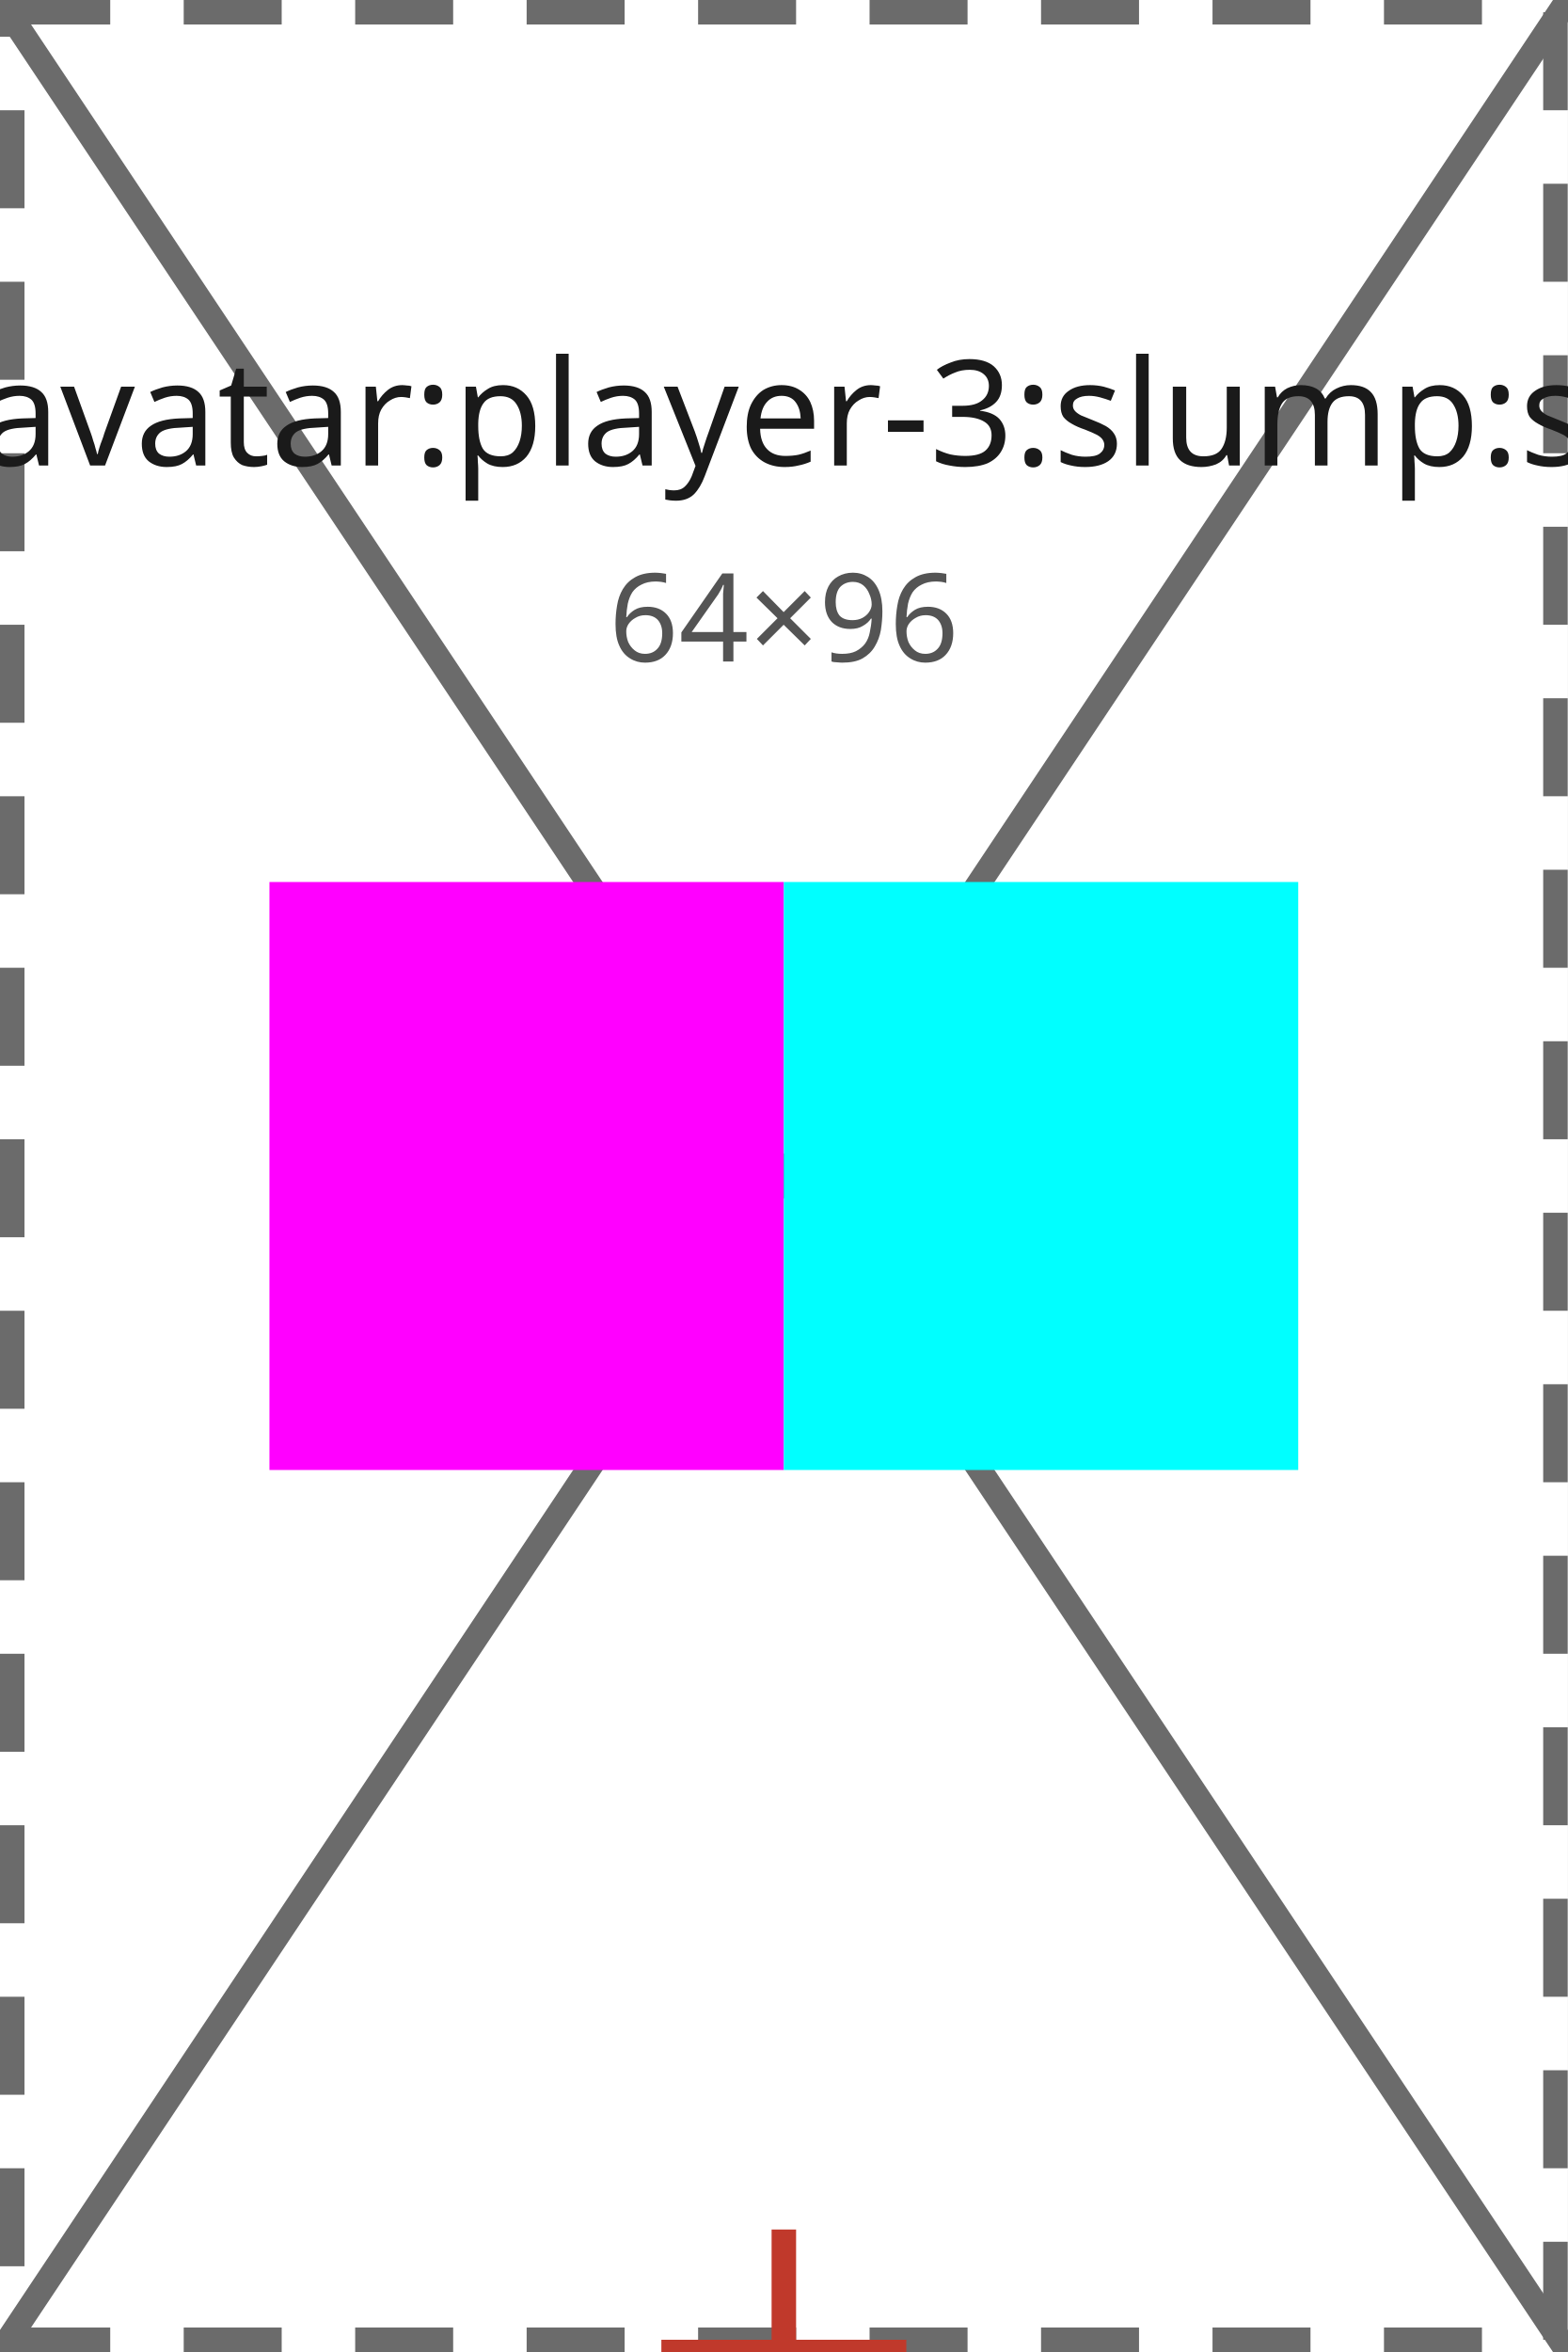
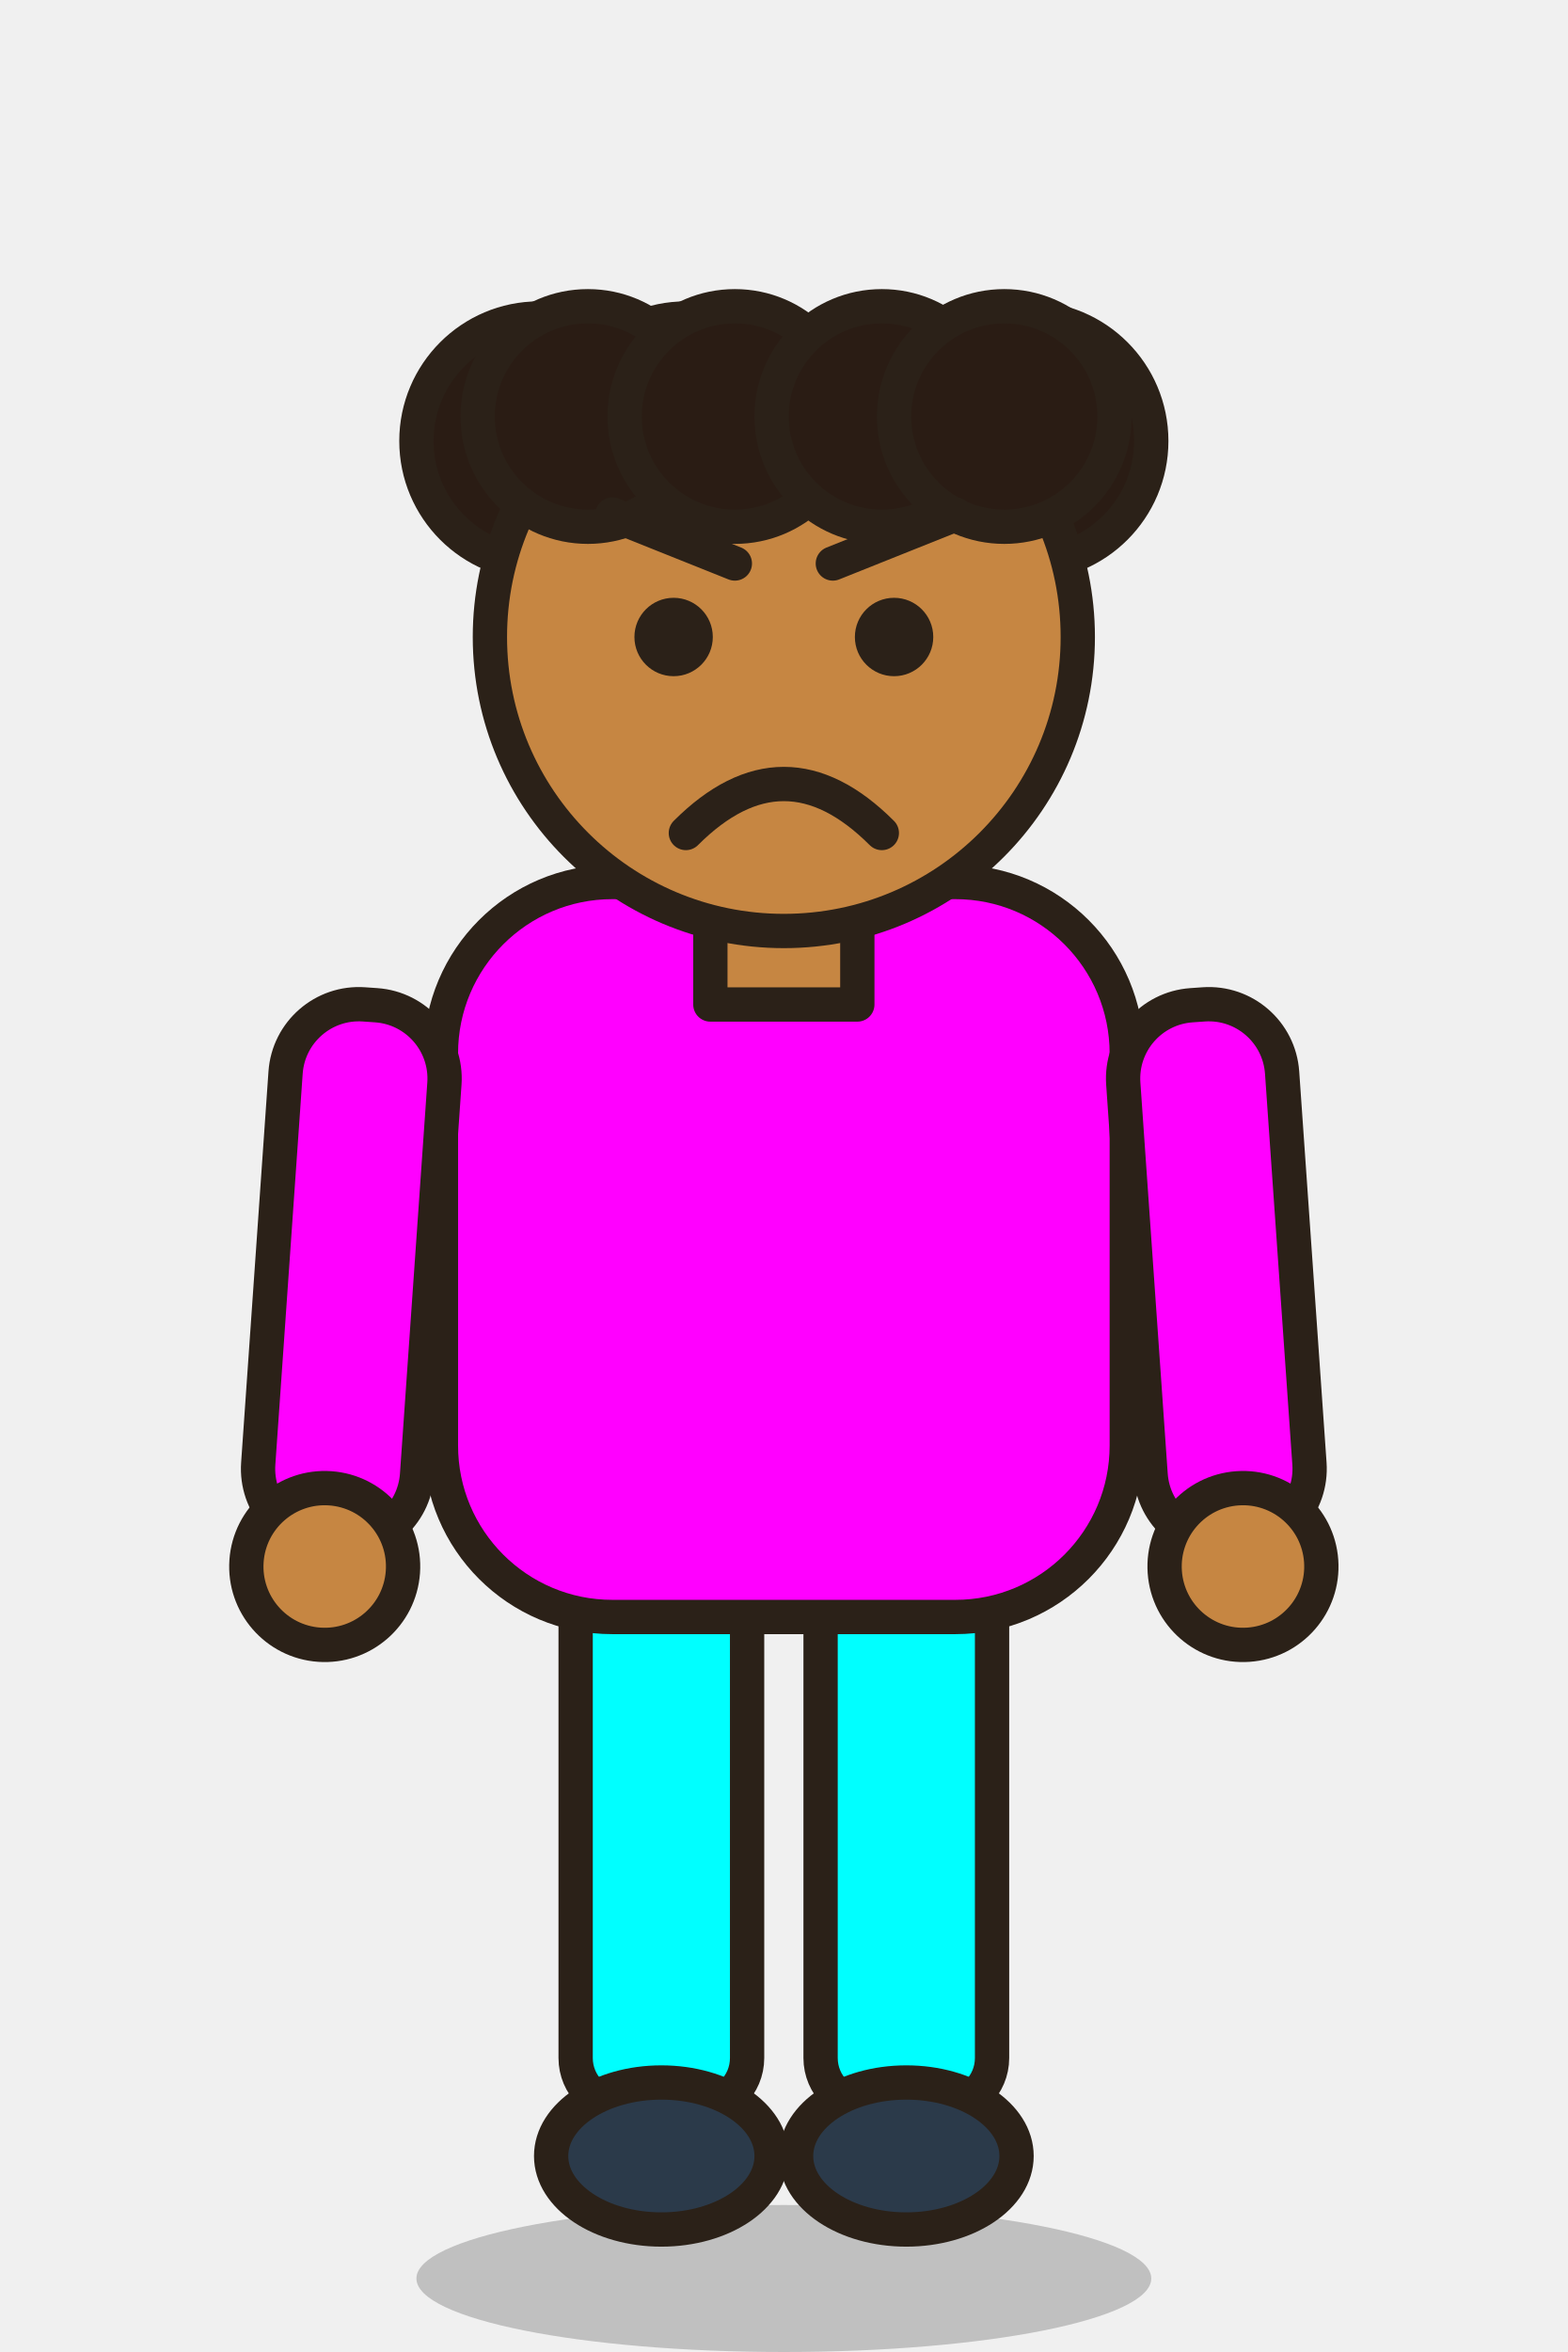
<svg xmlns="http://www.w3.org/2000/svg" viewBox="0 0 64 96" width="64" height="96">
-   <rect x="0" y="0" width="64" height="96" fill="#ffffff" />
-   <g fill="none" stroke="#6b6b6b" stroke-width="1">
-     <rect x="0.5" y="0.5" width="63" height="95" stroke-dasharray="4 3" />
-     <line x1="0" y1="0" x2="64" y2="96" />
-     <line x1="64" y1="0" x2="0" y2="96" />
+   <ellipse cx="32" cy="93" rx="15" ry="3" fill="#000000" opacity="0.2" />
+   <g>
+     <rect x="23.5" y="62" width="7" height="24" fill="#00FFFF" rx="2" stroke="#2b2118" stroke-width="1.4" stroke-linejoin="round" stroke-linecap="round" />
+     <ellipse cx="27" cy="88" rx="4.5" ry="3" fill="#2b3a4a" stroke="#2b2118" stroke-width="1.4" stroke-linejoin="round" stroke-linecap="round" />
  </g>
-   <rect x="11" y="36" width="21" height="24" fill="#FF00FF" />
-   <rect x="32" y="36" width="21" height="24" fill="#00FFFF" />
-   <g stroke="#c0392b" stroke-width="1">
-     <line x1="27" y1="96" x2="37" y2="96" />
-     <line x1="32" y1="91" x2="32" y2="101" />
+   <g>
+     <rect x="33.5" y="62" width="7" height="24" fill="#00FFFF" rx="2" stroke="#2b2118" stroke-width="1.4" stroke-linejoin="round" stroke-linecap="round" />
+     <ellipse cx="37" cy="88" rx="4.5" ry="3" fill="#2b3a4a" stroke="#2b2118" stroke-width="1.4" stroke-linejoin="round" stroke-linecap="round" />
  </g>
-   <text x="32" y="19" text-anchor="middle" font-family="sans-serif" font-size="6" fill="#1a1a1a">avatar:player-3:slump:s</text>
-   <text x="32" y="27" text-anchor="middle" font-family="sans-serif" font-size="5" fill="#545454">64×96</text>
+   <rect x="18" y="36" width="28" height="30" fill="#FF00FF" rx="7" stroke="#2b2118" stroke-width="1.4" stroke-linejoin="round" stroke-linecap="round" />
+   <g transform="rotate(4 15 39)">
+     <rect x="12" y="41" width="6.5" height="22" fill="#FF00FF" rx="3" stroke="#2b2118" stroke-width="1.4" stroke-linejoin="round" stroke-linecap="round" />
+     <circle cx="15" cy="64" r="3.2" fill="#c68642" stroke="#2b2118" stroke-width="1.4" stroke-linejoin="round" stroke-linecap="round" />
+   </g>
+   <g transform="rotate(-4 49 39)">
+     <rect x="45.5" y="41" width="6.5" height="22" fill="#FF00FF" rx="3" stroke="#2b2118" stroke-width="1.4" stroke-linejoin="round" stroke-linecap="round" />
+     <circle cx="49" cy="64" r="3.2" fill="#c68642" stroke="#2b2118" stroke-width="1.4" stroke-linejoin="round" stroke-linecap="round" />
+   </g>
+   <circle cx="22" cy="18" r="5" fill="#2a1c14" stroke="#2b2118" stroke-width="1.4" stroke-linejoin="round" stroke-linecap="round" />
+   <circle cx="28" cy="18" r="5" fill="#2a1c14" stroke="#2b2118" stroke-width="1.4" stroke-linejoin="round" stroke-linecap="round" />
+   <circle cx="36" cy="18" r="5" fill="#2a1c14" stroke="#2b2118" stroke-width="1.4" stroke-linejoin="round" stroke-linecap="round" />
+   <circle cx="42" cy="18" r="5" fill="#2a1c14" stroke="#2b2118" stroke-width="1.4" stroke-linejoin="round" stroke-linecap="round" />
+   <rect x="29" y="35" width="6" height="6" fill="#c68642" stroke="#2b2118" stroke-width="1.4" stroke-linejoin="round" stroke-linecap="round" />
+   <circle cx="32" cy="26" r="12" fill="#c68642" stroke="#2b2118" stroke-width="1.4" stroke-linejoin="round" stroke-linecap="round" />
+   <circle cx="24" cy="17" r="4.5" fill="#2a1c14" stroke="#2b2118" stroke-width="1.4" stroke-linejoin="round" stroke-linecap="round" />
+   <circle cx="30" cy="17" r="4.5" fill="#2a1c14" stroke="#2b2118" stroke-width="1.4" stroke-linejoin="round" stroke-linecap="round" />
+   <circle cx="36" cy="17" r="4.5" fill="#2a1c14" stroke="#2b2118" stroke-width="1.4" stroke-linejoin="round" stroke-linecap="round" />
+   <circle cx="41" cy="17" r="4.5" fill="#2a1c14" stroke="#2b2118" stroke-width="1.4" stroke-linejoin="round" stroke-linecap="round" />
+   <circle cx="27.5" cy="26" r="1.6" fill="#2b2118" />
+   <circle cx="36.5" cy="26" r="1.6" fill="#2b2118" />
+   <path d="M25 21 L30 23 M39 21 L34 23" fill="none" stroke="#2b2118" stroke-width="1.4" stroke-linejoin="round" stroke-linecap="round" />
+   <path d="M28 34 Q32 30 36 34" fill="none" stroke="#2b2118" stroke-width="1.4" stroke-linejoin="round" stroke-linecap="round" />
</svg>
